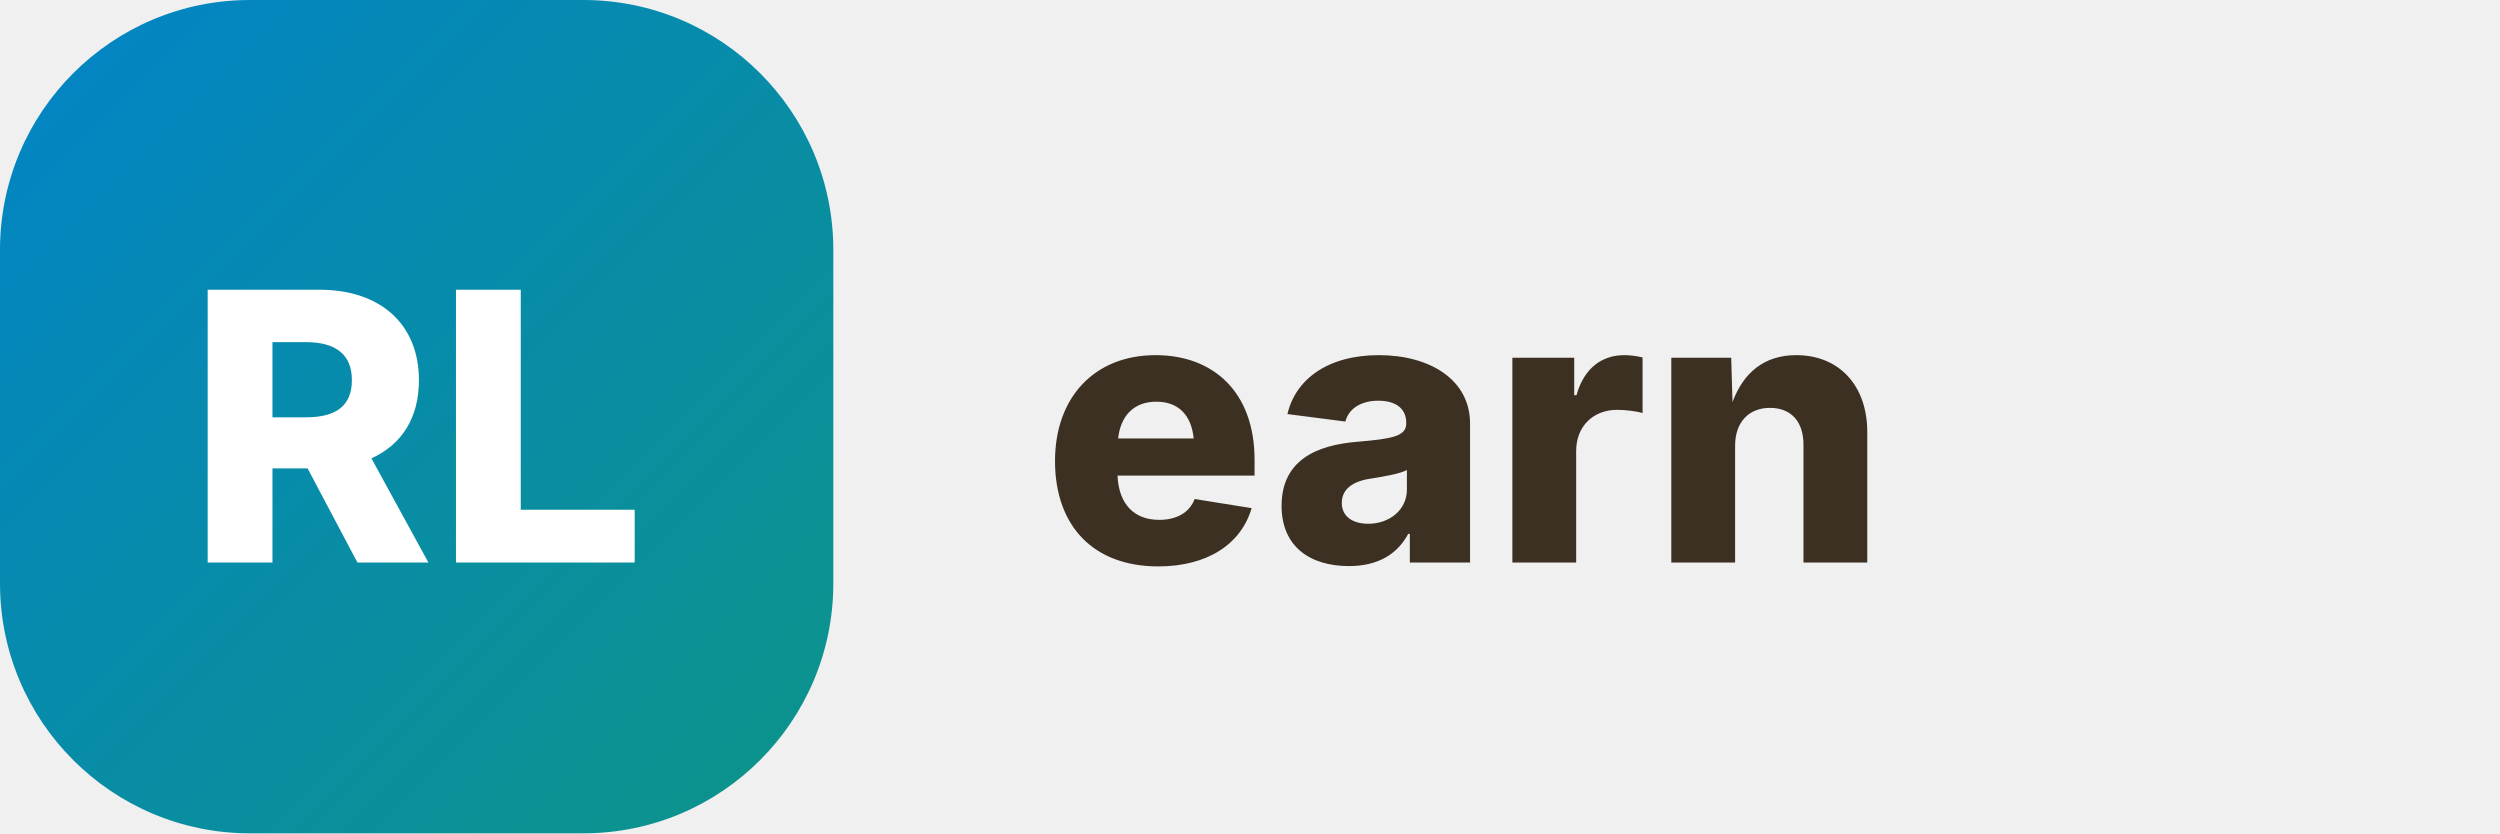
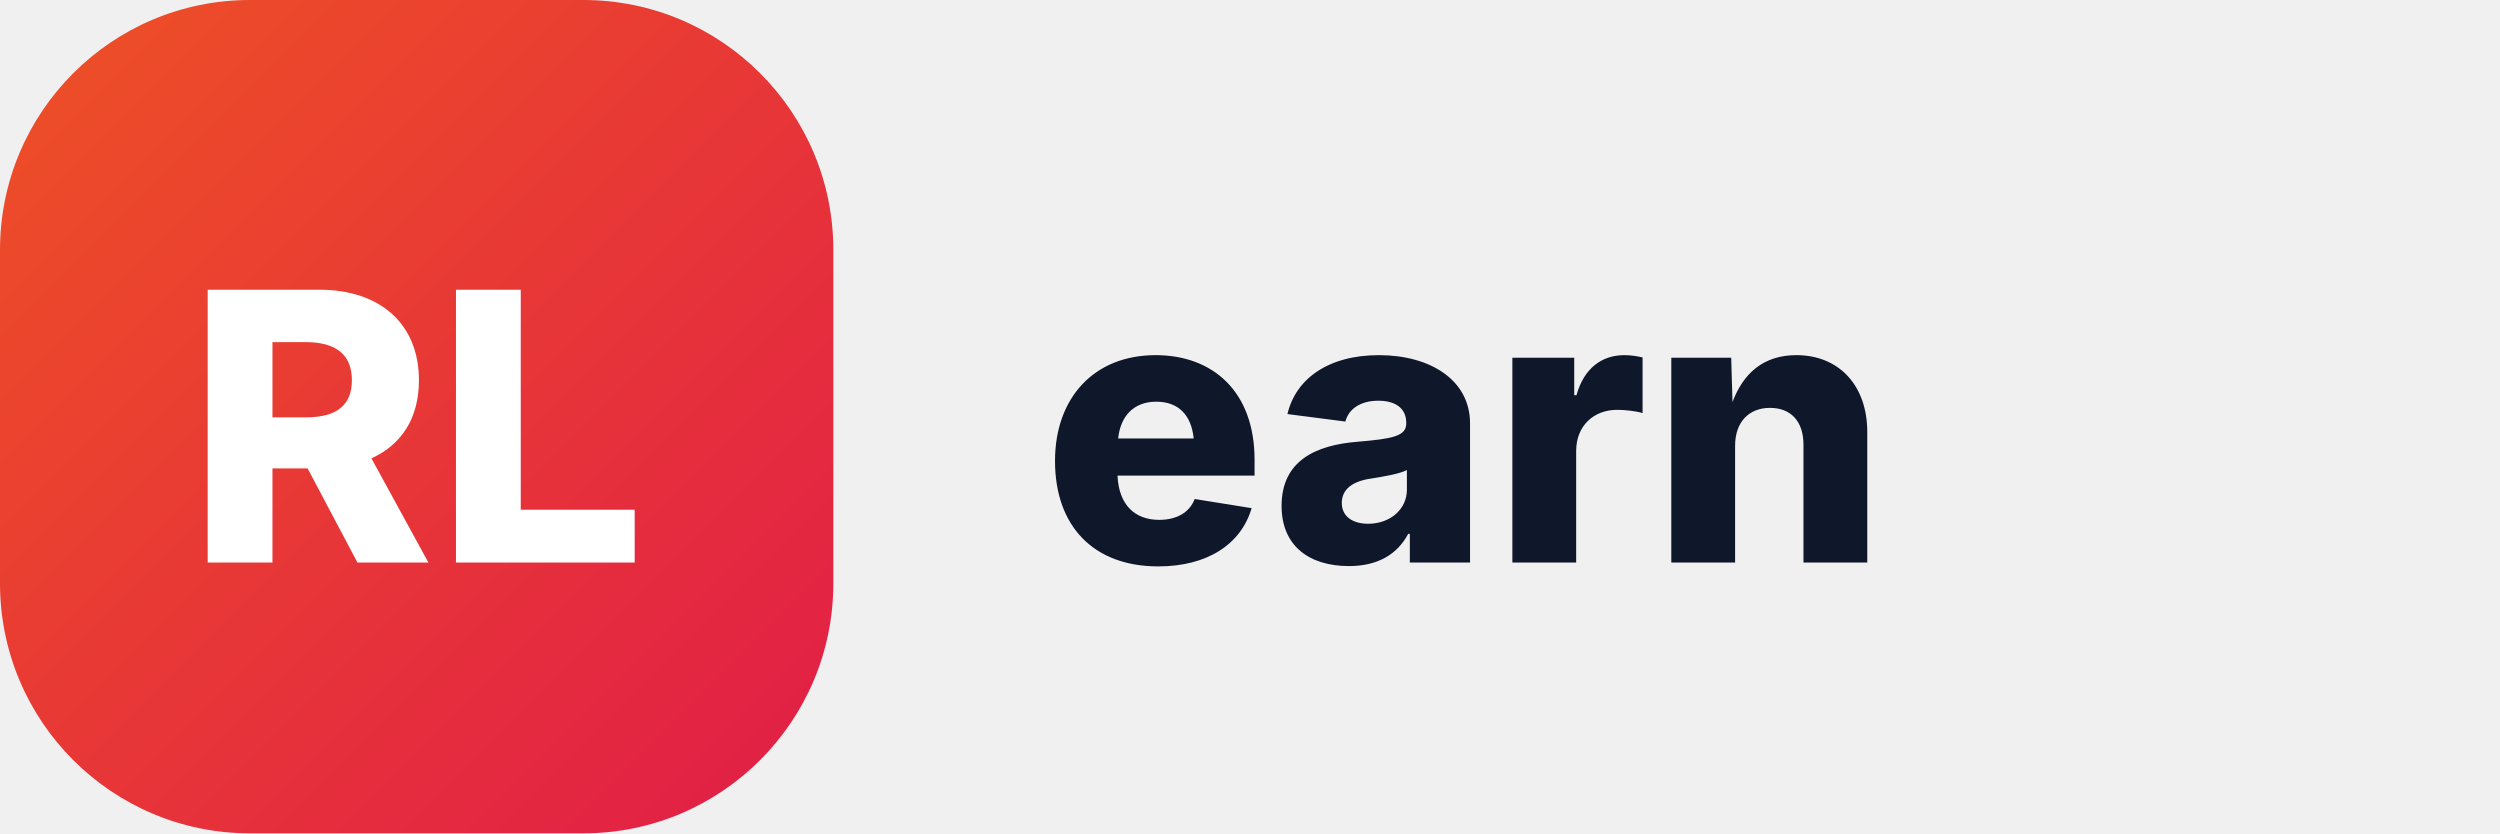
<svg xmlns="http://www.w3.org/2000/svg" viewBox="0 0 120 40" fill="none">
  <defs>
    <linearGradient id="rl" x1="0" y1="0" x2="40" y2="40" gradientUnits="userSpaceOnUse">
-       <stop offset="0" stop-color="#0284C7" />
-       <stop offset="1" stop-color="#0D9488" />
+       <stop offset="0" stop-color="#EE5125" />
+       <stop offset="1" stop-color="#E11D48" />
    </linearGradient>
  </defs>
  <rect x="0" y="0" width="40" height="40" rx="12" fill="url(#rl)" />
  <text x="20" y="27" font-family="Inter, system-ui, sans-serif" font-weight="800" font-size="18" fill="#FFFFFF" text-anchor="middle">RL</text>
-   <text x="50" y="27" font-family="Inter, system-ui, sans-serif" font-weight="800" font-size="18" fill="#3C3022">earn</text>
+   <text x="50" y="27" font-family="Inter, system-ui, sans-serif" font-weight="800" font-size="18" fill="#0F172A">earn</text>
</svg>
